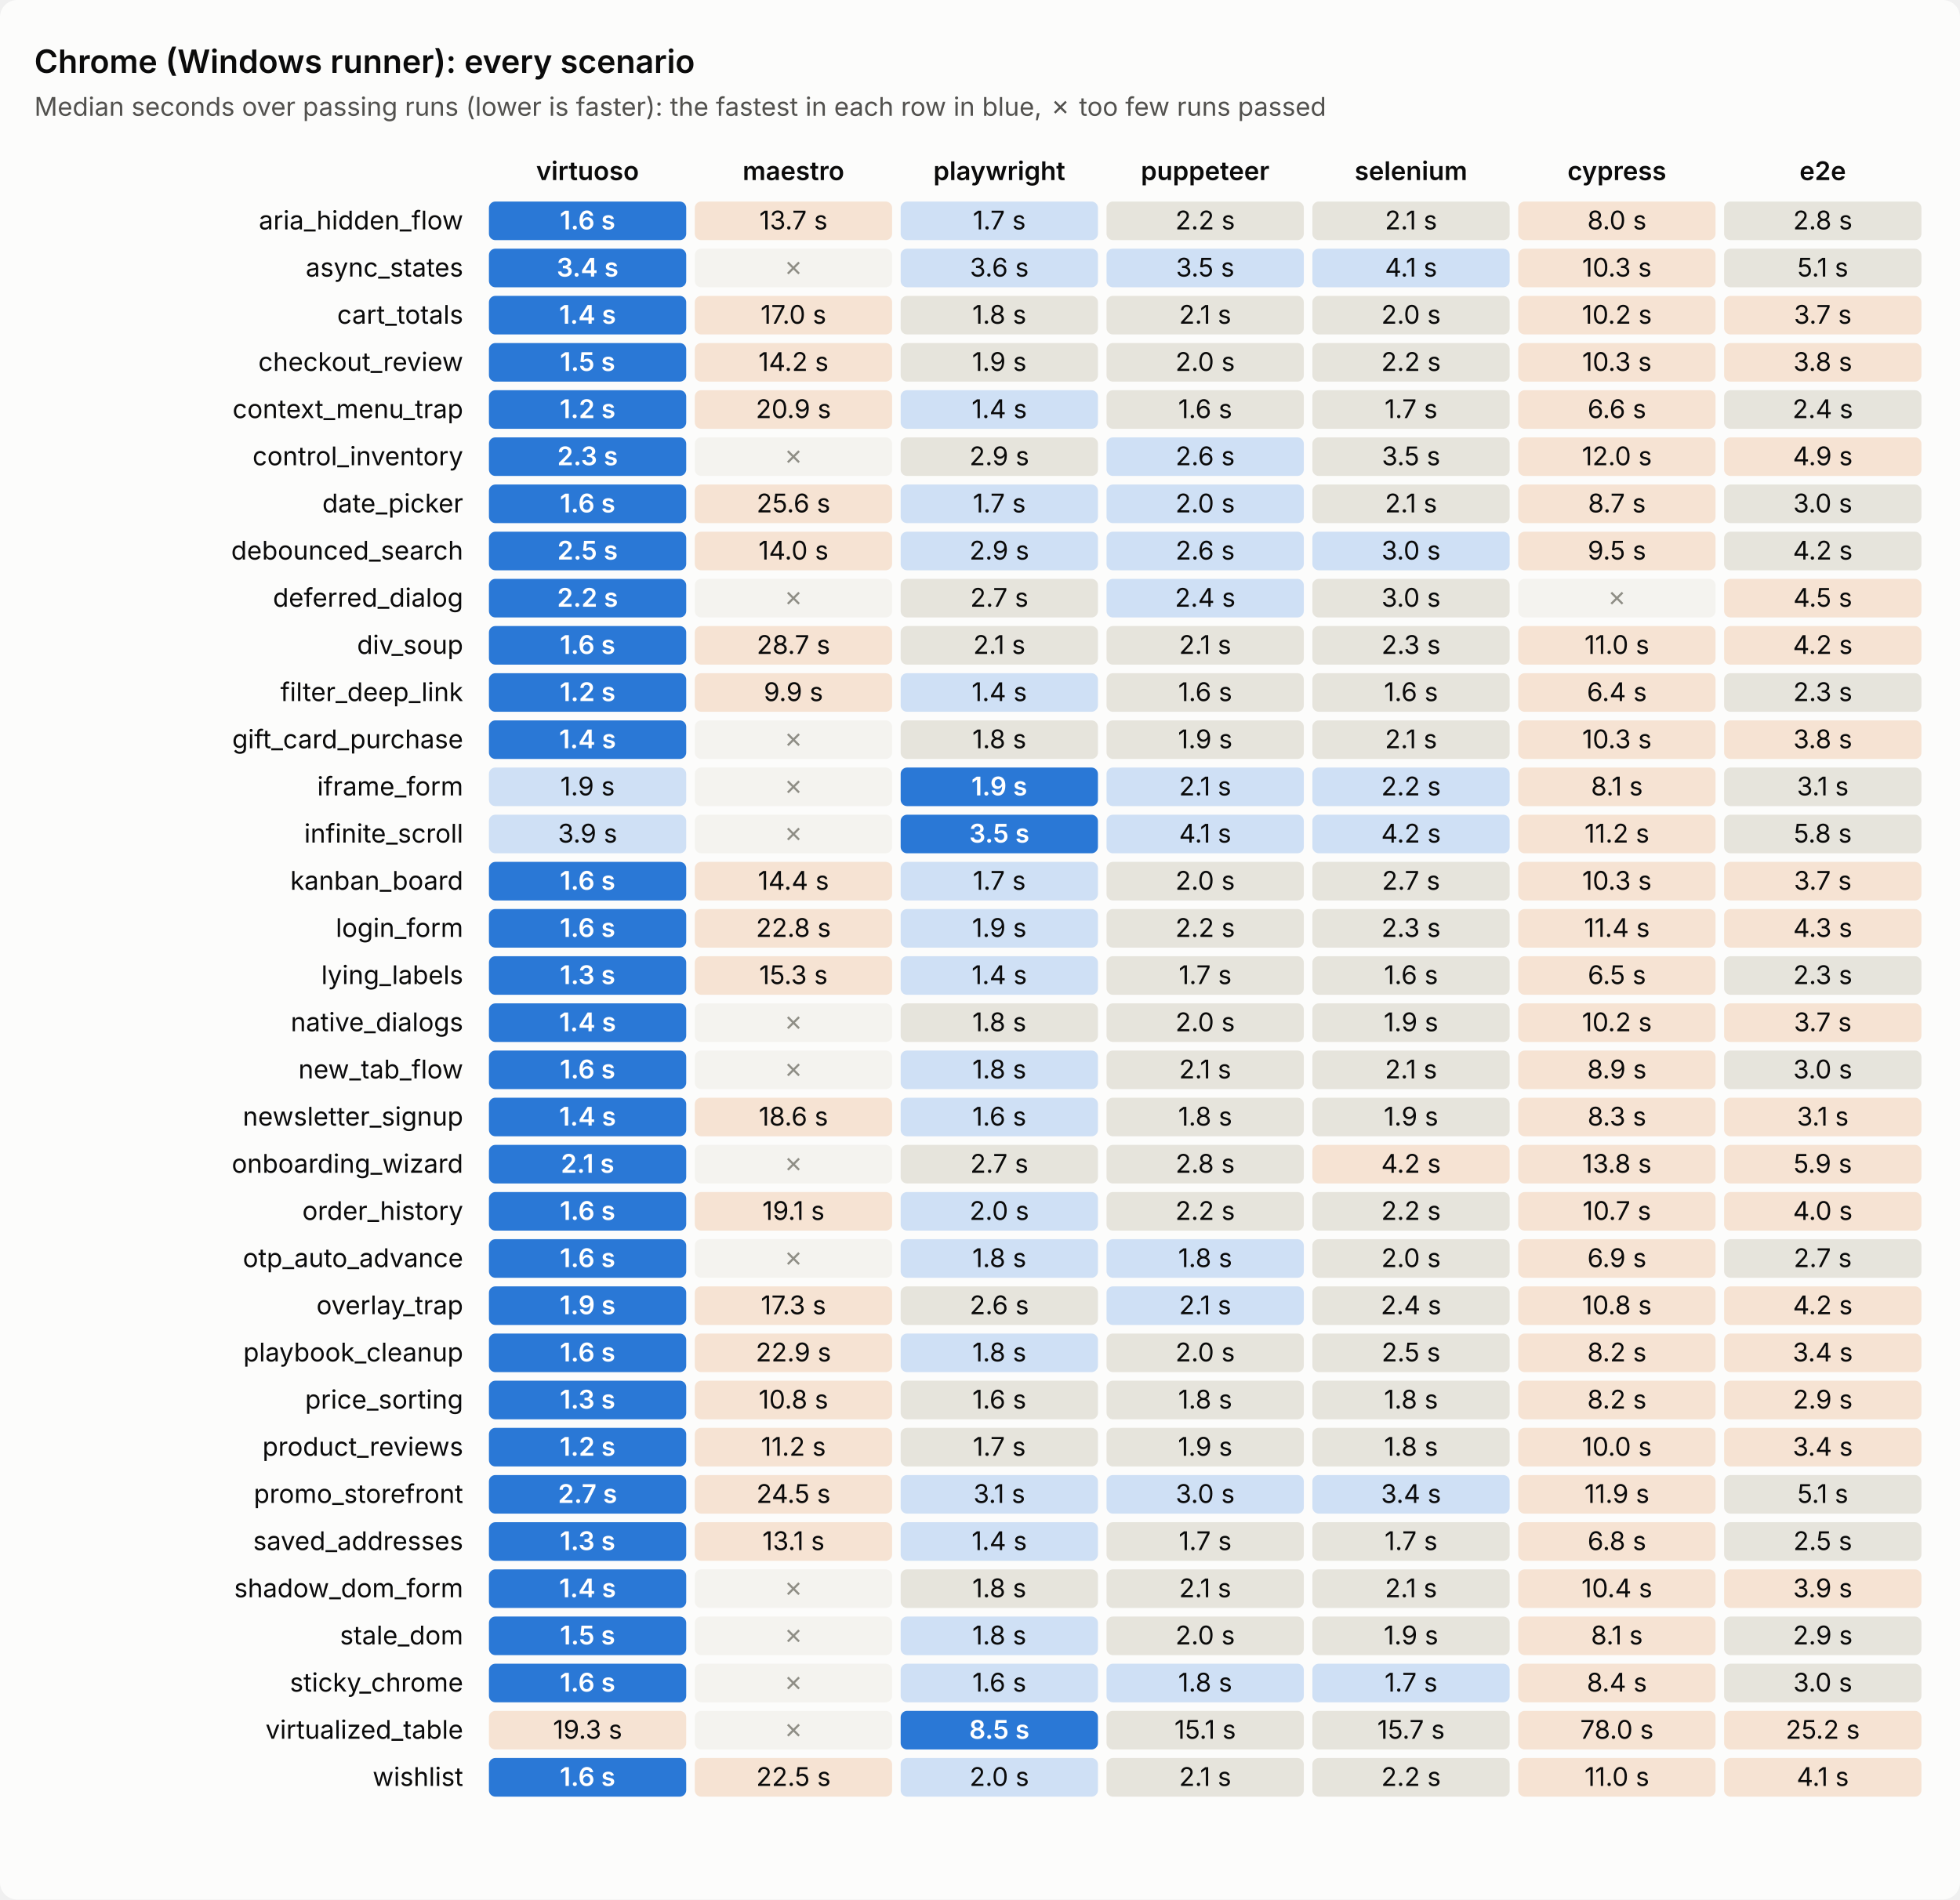
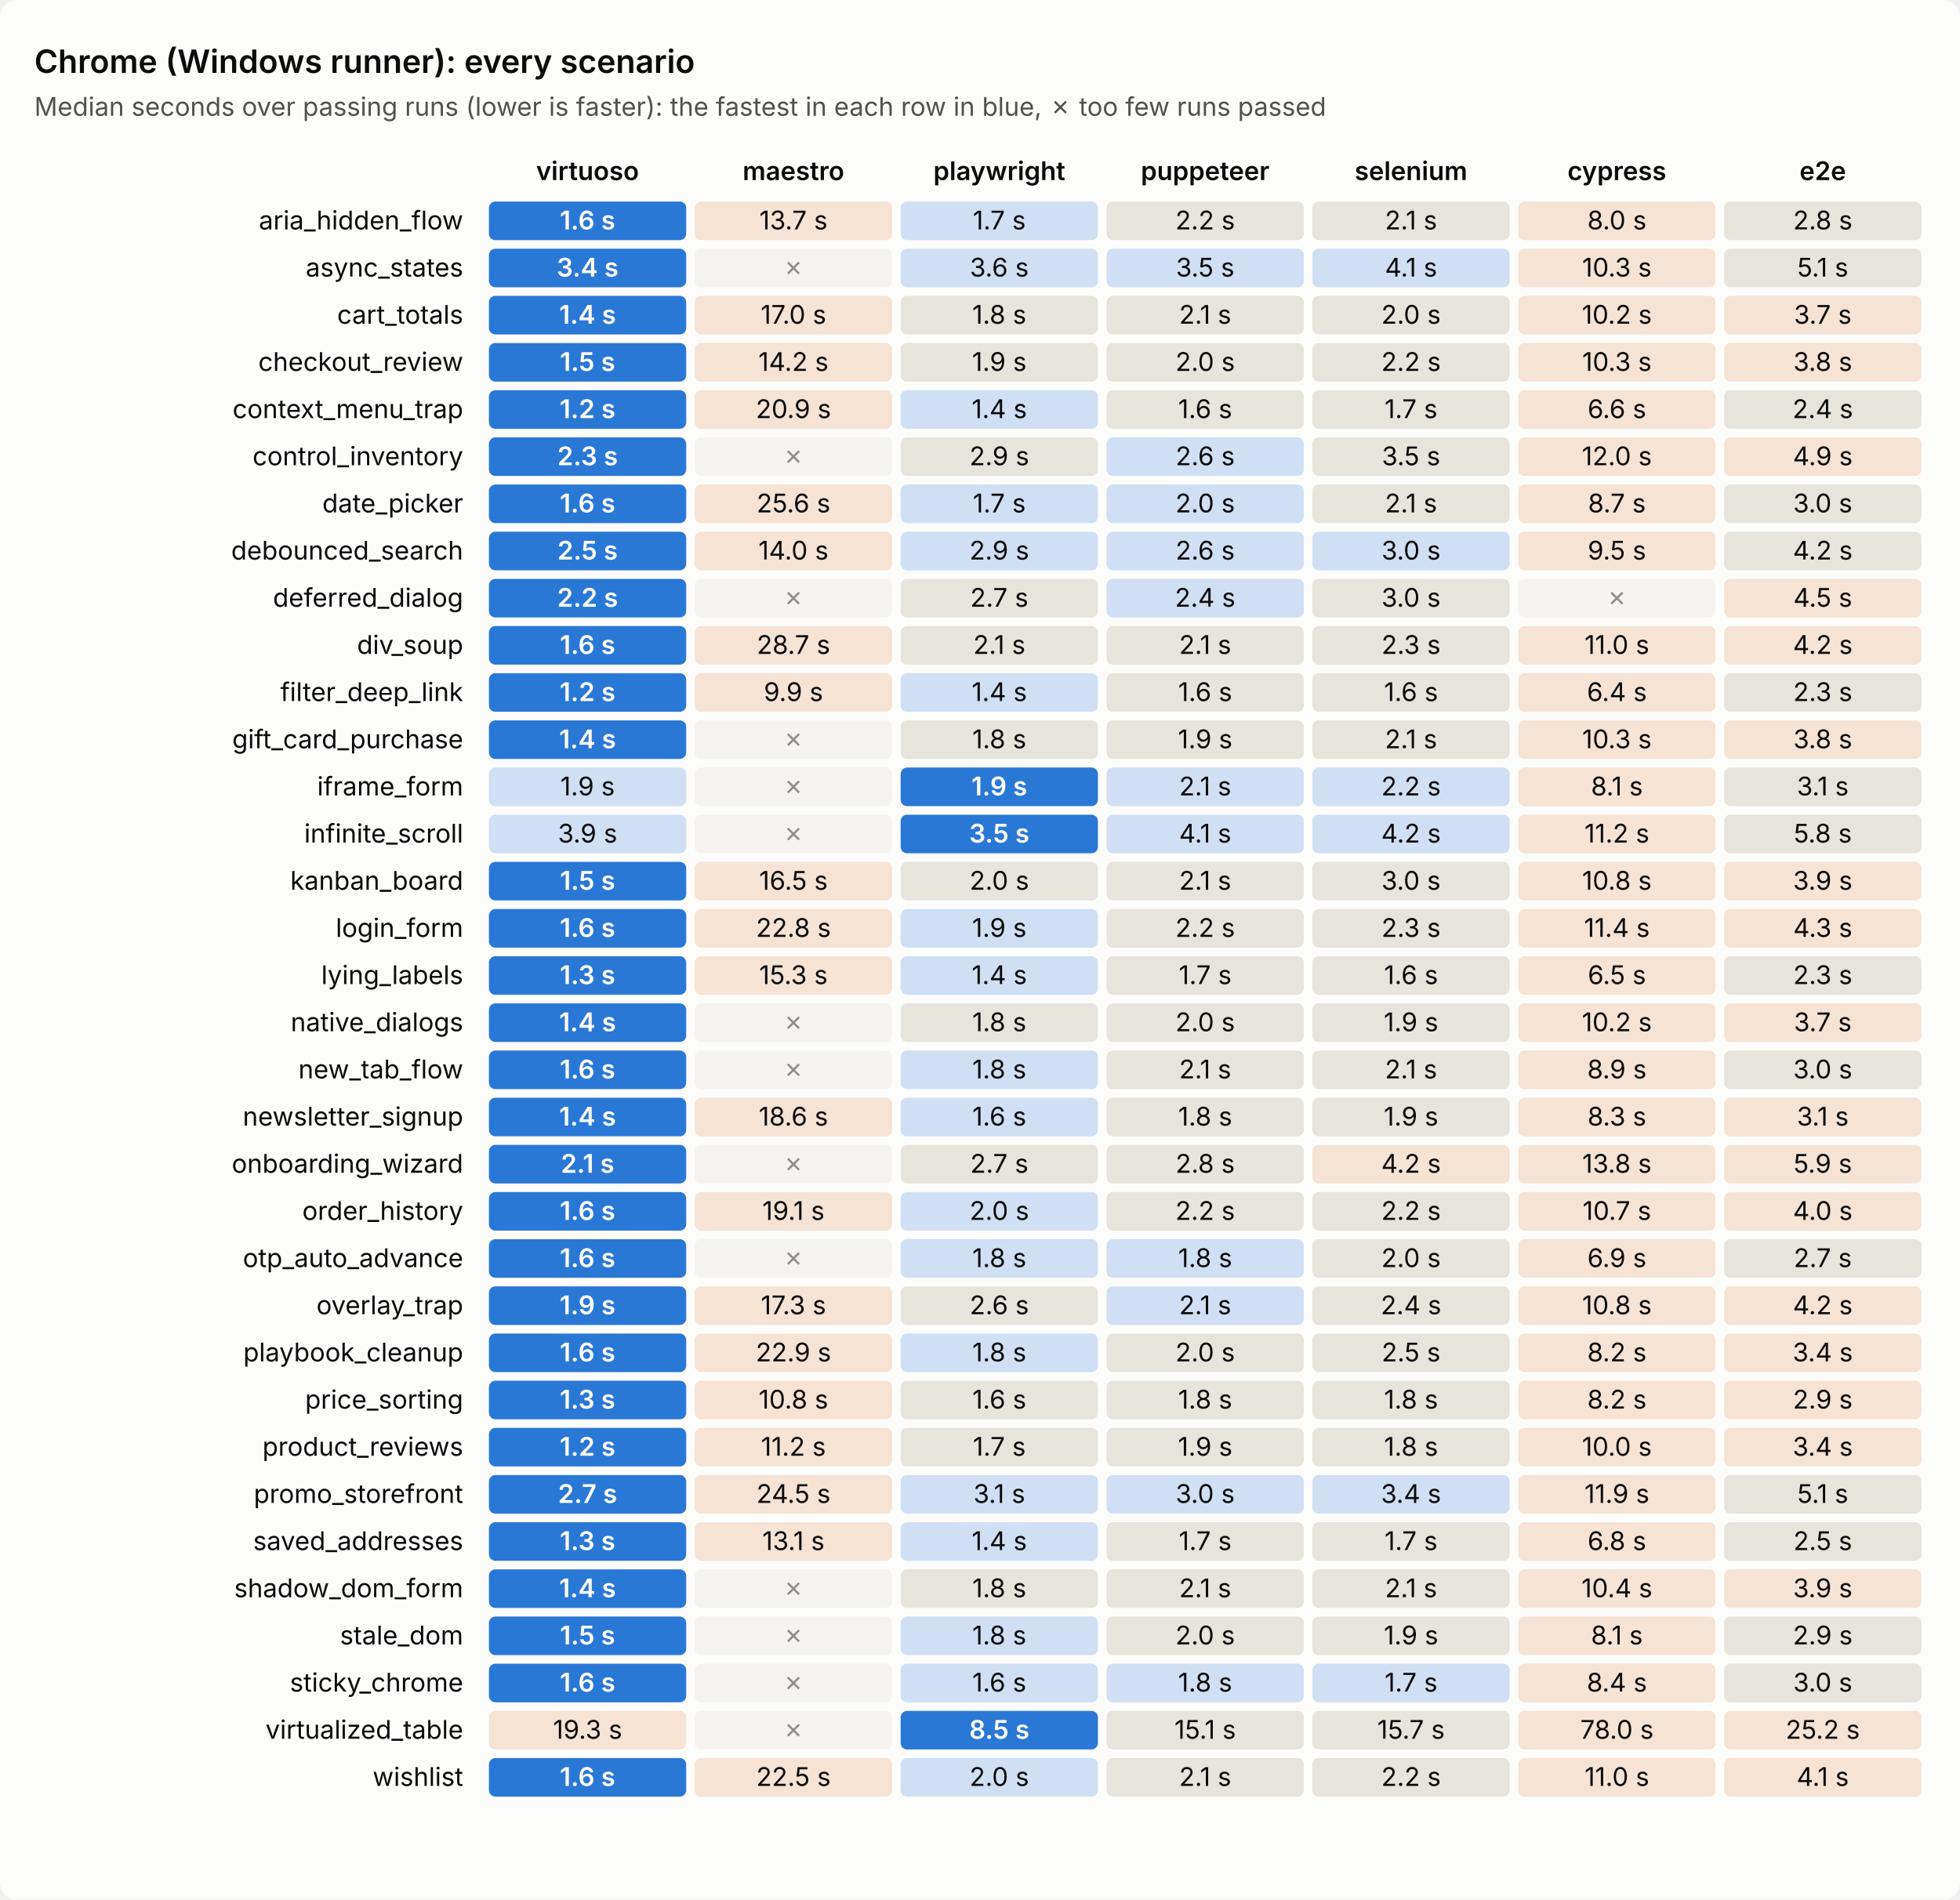
<svg xmlns="http://www.w3.org/2000/svg" viewBox="0 0 914 886" width="914" height="886" role="img" aria-label="Chrome (Windows runner): every scenario's time per tool">
  <style>text{font:12px system-ui,-apple-system,'Segoe UI',sans-serif;fill:#0b0b0b}.sub{fill:#52514e}.title{font-size:15px;font-weight:600}.head{font-weight:600}         .bg{fill:#fcfcfb}.cell{fill:#efeee9}.best{fill:#2a78d6}.best+text{fill:#fff;font-weight:600}.near{fill:#cfe0f5}.mid{fill:#e6e4dc}.far{fill:#f6e3d3}.fail{fill:#f4f3ef}.fail+text{fill:#8f8e86}         @media (prefers-color-scheme: dark){.bg{fill:#1a1a19}text{fill:#f0efec}.sub{fill:#c3c2b7}.cell{fill:#2a2a28}.best{fill:#3987e5}.near{fill:#24364d}.mid{fill:#33322f}.far{fill:#4a3527}.fail{fill:#222221}.fail+text{fill:#7a7970}}</style>
  <rect class="bg" width="914" height="886" rx="8" />
  <text class="title" x="16" y="34.0">Chrome (Windows runner): every scenario</text>
  <text class="sub" x="16" y="54.0">Median seconds over passing runs (lower is faster): the fastest in each row in blue, ✗ too few runs passed</text>
  <text class="head" x="274.0" y="84.0" text-anchor="middle">virtuoso</text>
  <text class="head" x="370.0" y="84.0" text-anchor="middle">maestro</text>
  <text class="head" x="466.0" y="84.0" text-anchor="middle">playwright</text>
  <text class="head" x="562.0" y="84.0" text-anchor="middle">puppeteer</text>
  <text class="head" x="658.0" y="84.0" text-anchor="middle">selenium</text>
  <text class="head" x="754.0" y="84.0" text-anchor="middle">cypress</text>
  <text class="head" x="850.0" y="84.0" text-anchor="middle">e2e</text>
  <text x="216.0" y="107.0" text-anchor="end">aria_hidden_flow</text>
  <rect class="cell best" x="228.0" y="94.0" width="92.0" height="18.0" rx="3" />
  <text x="274.0" y="107.0" text-anchor="middle">1.6 s</text>
  <rect class="cell far" x="324.0" y="94.0" width="92.0" height="18.0" rx="3" />
  <text x="370.0" y="107.0" text-anchor="middle">13.7 s</text>
  <rect class="cell near" x="420.0" y="94.0" width="92.0" height="18.0" rx="3" />
  <text x="466.0" y="107.0" text-anchor="middle">1.7 s</text>
  <rect class="cell mid" x="516.0" y="94.0" width="92.0" height="18.0" rx="3" />
  <text x="562.0" y="107.0" text-anchor="middle">2.2 s</text>
  <rect class="cell mid" x="612.0" y="94.0" width="92.0" height="18.0" rx="3" />
  <text x="658.0" y="107.0" text-anchor="middle">2.1 s</text>
  <rect class="cell far" x="708.0" y="94.0" width="92.0" height="18.0" rx="3" />
  <text x="754.0" y="107.0" text-anchor="middle">8.0 s</text>
  <rect class="cell mid" x="804.0" y="94.0" width="92.0" height="18.0" rx="3" />
  <text x="850.0" y="107.0" text-anchor="middle">2.8 s</text>
  <text x="216.0" y="129.0" text-anchor="end">async_states</text>
  <rect class="cell best" x="228.0" y="116.0" width="92.0" height="18.0" rx="3" />
  <text x="274.0" y="129.0" text-anchor="middle">3.4 s</text>
  <rect class="cell fail" x="324.0" y="116.0" width="92.0" height="18.0" rx="3" />
  <text x="370.0" y="129.0" text-anchor="middle">✗</text>
  <rect class="cell near" x="420.0" y="116.0" width="92.0" height="18.0" rx="3" />
  <text x="466.0" y="129.0" text-anchor="middle">3.6 s</text>
  <rect class="cell near" x="516.0" y="116.0" width="92.0" height="18.0" rx="3" />
  <text x="562.0" y="129.0" text-anchor="middle">3.5 s</text>
  <rect class="cell near" x="612.0" y="116.0" width="92.0" height="18.0" rx="3" />
  <text x="658.0" y="129.0" text-anchor="middle">4.1 s</text>
  <rect class="cell far" x="708.0" y="116.0" width="92.0" height="18.0" rx="3" />
  <text x="754.0" y="129.0" text-anchor="middle">10.3 s</text>
  <rect class="cell mid" x="804.0" y="116.0" width="92.0" height="18.0" rx="3" />
  <text x="850.0" y="129.0" text-anchor="middle">5.1 s</text>
  <text x="216.0" y="151.0" text-anchor="end">cart_totals</text>
  <rect class="cell best" x="228.0" y="138.0" width="92.0" height="18.0" rx="3" />
  <text x="274.0" y="151.0" text-anchor="middle">1.4 s</text>
  <rect class="cell far" x="324.0" y="138.0" width="92.0" height="18.0" rx="3" />
  <text x="370.0" y="151.0" text-anchor="middle">17.0 s</text>
  <rect class="cell mid" x="420.0" y="138.0" width="92.0" height="18.0" rx="3" />
  <text x="466.0" y="151.0" text-anchor="middle">1.8 s</text>
  <rect class="cell mid" x="516.0" y="138.0" width="92.0" height="18.0" rx="3" />
  <text x="562.0" y="151.0" text-anchor="middle">2.1 s</text>
  <rect class="cell mid" x="612.0" y="138.0" width="92.0" height="18.0" rx="3" />
  <text x="658.0" y="151.0" text-anchor="middle">2.0 s</text>
  <rect class="cell far" x="708.0" y="138.0" width="92.0" height="18.0" rx="3" />
  <text x="754.0" y="151.0" text-anchor="middle">10.2 s</text>
  <rect class="cell far" x="804.0" y="138.0" width="92.0" height="18.0" rx="3" />
  <text x="850.0" y="151.0" text-anchor="middle">3.7 s</text>
  <text x="216.0" y="173.0" text-anchor="end">checkout_review</text>
  <rect class="cell best" x="228.0" y="160.0" width="92.0" height="18.0" rx="3" />
  <text x="274.0" y="173.0" text-anchor="middle">1.5 s</text>
  <rect class="cell far" x="324.0" y="160.0" width="92.0" height="18.0" rx="3" />
  <text x="370.0" y="173.0" text-anchor="middle">14.2 s</text>
  <rect class="cell mid" x="420.0" y="160.0" width="92.0" height="18.0" rx="3" />
  <text x="466.0" y="173.0" text-anchor="middle">1.9 s</text>
  <rect class="cell mid" x="516.0" y="160.0" width="92.0" height="18.0" rx="3" />
  <text x="562.0" y="173.0" text-anchor="middle">2.0 s</text>
  <rect class="cell mid" x="612.0" y="160.0" width="92.0" height="18.0" rx="3" />
  <text x="658.0" y="173.0" text-anchor="middle">2.2 s</text>
  <rect class="cell far" x="708.0" y="160.0" width="92.0" height="18.0" rx="3" />
  <text x="754.0" y="173.0" text-anchor="middle">10.3 s</text>
  <rect class="cell far" x="804.0" y="160.0" width="92.0" height="18.0" rx="3" />
  <text x="850.0" y="173.0" text-anchor="middle">3.8 s</text>
  <text x="216.0" y="195.0" text-anchor="end">context_menu_trap</text>
  <rect class="cell best" x="228.0" y="182.0" width="92.0" height="18.0" rx="3" />
  <text x="274.0" y="195.0" text-anchor="middle">1.2 s</text>
  <rect class="cell far" x="324.0" y="182.0" width="92.0" height="18.0" rx="3" />
  <text x="370.0" y="195.0" text-anchor="middle">20.9 s</text>
  <rect class="cell near" x="420.0" y="182.0" width="92.0" height="18.0" rx="3" />
  <text x="466.0" y="195.0" text-anchor="middle">1.4 s</text>
  <rect class="cell mid" x="516.0" y="182.0" width="92.0" height="18.0" rx="3" />
  <text x="562.0" y="195.0" text-anchor="middle">1.6 s</text>
  <rect class="cell mid" x="612.0" y="182.0" width="92.0" height="18.0" rx="3" />
  <text x="658.0" y="195.0" text-anchor="middle">1.7 s</text>
  <rect class="cell far" x="708.0" y="182.0" width="92.0" height="18.0" rx="3" />
  <text x="754.0" y="195.0" text-anchor="middle">6.6 s</text>
  <rect class="cell mid" x="804.0" y="182.0" width="92.0" height="18.0" rx="3" />
  <text x="850.0" y="195.0" text-anchor="middle">2.4 s</text>
  <text x="216.0" y="217.0" text-anchor="end">control_inventory</text>
  <rect class="cell best" x="228.0" y="204.0" width="92.0" height="18.0" rx="3" />
  <text x="274.0" y="217.0" text-anchor="middle">2.3 s</text>
  <rect class="cell fail" x="324.0" y="204.0" width="92.0" height="18.0" rx="3" />
  <text x="370.0" y="217.0" text-anchor="middle">✗</text>
  <rect class="cell mid" x="420.0" y="204.0" width="92.0" height="18.0" rx="3" />
  <text x="466.0" y="217.0" text-anchor="middle">2.9 s</text>
  <rect class="cell near" x="516.0" y="204.0" width="92.0" height="18.0" rx="3" />
  <text x="562.0" y="217.0" text-anchor="middle">2.6 s</text>
  <rect class="cell mid" x="612.0" y="204.0" width="92.0" height="18.0" rx="3" />
  <text x="658.0" y="217.0" text-anchor="middle">3.5 s</text>
  <rect class="cell far" x="708.0" y="204.0" width="92.0" height="18.0" rx="3" />
  <text x="754.0" y="217.0" text-anchor="middle">12.0 s</text>
  <rect class="cell far" x="804.0" y="204.0" width="92.0" height="18.0" rx="3" />
  <text x="850.0" y="217.0" text-anchor="middle">4.9 s</text>
  <text x="216.0" y="239.0" text-anchor="end">date_picker</text>
  <rect class="cell best" x="228.0" y="226.0" width="92.0" height="18.0" rx="3" />
  <text x="274.0" y="239.0" text-anchor="middle">1.6 s</text>
  <rect class="cell far" x="324.0" y="226.0" width="92.0" height="18.0" rx="3" />
  <text x="370.0" y="239.0" text-anchor="middle">25.6 s</text>
  <rect class="cell near" x="420.0" y="226.0" width="92.0" height="18.0" rx="3" />
  <text x="466.0" y="239.0" text-anchor="middle">1.7 s</text>
  <rect class="cell near" x="516.0" y="226.0" width="92.0" height="18.0" rx="3" />
  <text x="562.0" y="239.0" text-anchor="middle">2.0 s</text>
  <rect class="cell mid" x="612.0" y="226.0" width="92.0" height="18.0" rx="3" />
  <text x="658.0" y="239.0" text-anchor="middle">2.1 s</text>
  <rect class="cell far" x="708.0" y="226.0" width="92.0" height="18.0" rx="3" />
  <text x="754.0" y="239.0" text-anchor="middle">8.7 s</text>
  <rect class="cell mid" x="804.0" y="226.0" width="92.0" height="18.0" rx="3" />
  <text x="850.0" y="239.0" text-anchor="middle">3.0 s</text>
  <text x="216.0" y="261.0" text-anchor="end">debounced_search</text>
  <rect class="cell best" x="228.0" y="248.0" width="92.0" height="18.0" rx="3" />
  <text x="274.0" y="261.0" text-anchor="middle">2.5 s</text>
  <rect class="cell far" x="324.0" y="248.0" width="92.0" height="18.0" rx="3" />
  <text x="370.0" y="261.0" text-anchor="middle">14.0 s</text>
  <rect class="cell near" x="420.0" y="248.0" width="92.0" height="18.0" rx="3" />
  <text x="466.0" y="261.0" text-anchor="middle">2.9 s</text>
  <rect class="cell near" x="516.0" y="248.0" width="92.0" height="18.0" rx="3" />
  <text x="562.0" y="261.0" text-anchor="middle">2.6 s</text>
  <rect class="cell near" x="612.0" y="248.0" width="92.0" height="18.0" rx="3" />
  <text x="658.0" y="261.0" text-anchor="middle">3.0 s</text>
  <rect class="cell far" x="708.0" y="248.0" width="92.0" height="18.0" rx="3" />
  <text x="754.0" y="261.0" text-anchor="middle">9.5 s</text>
  <rect class="cell mid" x="804.0" y="248.0" width="92.0" height="18.0" rx="3" />
  <text x="850.0" y="261.0" text-anchor="middle">4.2 s</text>
  <text x="216.0" y="283.0" text-anchor="end">deferred_dialog</text>
  <rect class="cell best" x="228.0" y="270.0" width="92.0" height="18.0" rx="3" />
  <text x="274.0" y="283.0" text-anchor="middle">2.2 s</text>
  <rect class="cell fail" x="324.0" y="270.0" width="92.0" height="18.0" rx="3" />
  <text x="370.0" y="283.0" text-anchor="middle">✗</text>
  <rect class="cell mid" x="420.0" y="270.0" width="92.0" height="18.0" rx="3" />
  <text x="466.0" y="283.0" text-anchor="middle">2.7 s</text>
  <rect class="cell near" x="516.0" y="270.0" width="92.0" height="18.0" rx="3" />
  <text x="562.0" y="283.0" text-anchor="middle">2.4 s</text>
  <rect class="cell mid" x="612.0" y="270.0" width="92.0" height="18.0" rx="3" />
  <text x="658.0" y="283.0" text-anchor="middle">3.0 s</text>
  <rect class="cell fail" x="708.0" y="270.0" width="92.0" height="18.0" rx="3" />
  <text x="754.0" y="283.0" text-anchor="middle">✗</text>
  <rect class="cell far" x="804.0" y="270.0" width="92.0" height="18.0" rx="3" />
  <text x="850.0" y="283.0" text-anchor="middle">4.5 s</text>
  <text x="216.0" y="305.0" text-anchor="end">div_soup</text>
  <rect class="cell best" x="228.0" y="292.0" width="92.0" height="18.0" rx="3" />
  <text x="274.0" y="305.0" text-anchor="middle">1.6 s</text>
  <rect class="cell far" x="324.0" y="292.0" width="92.0" height="18.0" rx="3" />
  <text x="370.0" y="305.0" text-anchor="middle">28.7 s</text>
  <rect class="cell mid" x="420.0" y="292.0" width="92.0" height="18.0" rx="3" />
  <text x="466.0" y="305.0" text-anchor="middle">2.1 s</text>
  <rect class="cell mid" x="516.0" y="292.0" width="92.0" height="18.0" rx="3" />
  <text x="562.0" y="305.0" text-anchor="middle">2.1 s</text>
  <rect class="cell mid" x="612.0" y="292.0" width="92.0" height="18.0" rx="3" />
  <text x="658.0" y="305.0" text-anchor="middle">2.3 s</text>
  <rect class="cell far" x="708.0" y="292.0" width="92.0" height="18.0" rx="3" />
  <text x="754.0" y="305.0" text-anchor="middle">11.0 s</text>
  <rect class="cell far" x="804.0" y="292.0" width="92.0" height="18.0" rx="3" />
  <text x="850.0" y="305.0" text-anchor="middle">4.2 s</text>
  <text x="216.0" y="327.0" text-anchor="end">filter_deep_link</text>
  <rect class="cell best" x="228.0" y="314.0" width="92.0" height="18.0" rx="3" />
  <text x="274.0" y="327.0" text-anchor="middle">1.2 s</text>
  <rect class="cell far" x="324.0" y="314.0" width="92.0" height="18.0" rx="3" />
  <text x="370.0" y="327.0" text-anchor="middle">9.9 s</text>
  <rect class="cell near" x="420.0" y="314.0" width="92.0" height="18.0" rx="3" />
  <text x="466.0" y="327.0" text-anchor="middle">1.4 s</text>
  <rect class="cell mid" x="516.0" y="314.0" width="92.0" height="18.0" rx="3" />
  <text x="562.0" y="327.0" text-anchor="middle">1.6 s</text>
  <rect class="cell mid" x="612.0" y="314.0" width="92.0" height="18.0" rx="3" />
  <text x="658.0" y="327.0" text-anchor="middle">1.6 s</text>
  <rect class="cell far" x="708.0" y="314.0" width="92.0" height="18.0" rx="3" />
  <text x="754.0" y="327.0" text-anchor="middle">6.4 s</text>
  <rect class="cell mid" x="804.0" y="314.0" width="92.0" height="18.0" rx="3" />
  <text x="850.0" y="327.0" text-anchor="middle">2.3 s</text>
  <text x="216.0" y="349.0" text-anchor="end">gift_card_purchase</text>
  <rect class="cell best" x="228.0" y="336.0" width="92.0" height="18.0" rx="3" />
  <text x="274.0" y="349.0" text-anchor="middle">1.4 s</text>
  <rect class="cell fail" x="324.0" y="336.0" width="92.0" height="18.0" rx="3" />
  <text x="370.0" y="349.0" text-anchor="middle">✗</text>
  <rect class="cell mid" x="420.0" y="336.0" width="92.0" height="18.0" rx="3" />
  <text x="466.0" y="349.0" text-anchor="middle">1.8 s</text>
  <rect class="cell mid" x="516.0" y="336.0" width="92.0" height="18.0" rx="3" />
  <text x="562.0" y="349.0" text-anchor="middle">1.9 s</text>
  <rect class="cell mid" x="612.0" y="336.0" width="92.0" height="18.0" rx="3" />
  <text x="658.0" y="349.0" text-anchor="middle">2.1 s</text>
  <rect class="cell far" x="708.0" y="336.0" width="92.0" height="18.0" rx="3" />
  <text x="754.0" y="349.0" text-anchor="middle">10.3 s</text>
  <rect class="cell far" x="804.0" y="336.0" width="92.0" height="18.0" rx="3" />
  <text x="850.0" y="349.0" text-anchor="middle">3.8 s</text>
  <text x="216.0" y="371.0" text-anchor="end">iframe_form</text>
  <rect class="cell near" x="228.0" y="358.0" width="92.0" height="18.0" rx="3" />
  <text x="274.0" y="371.0" text-anchor="middle">1.9 s</text>
  <rect class="cell fail" x="324.0" y="358.0" width="92.0" height="18.0" rx="3" />
  <text x="370.0" y="371.0" text-anchor="middle">✗</text>
  <rect class="cell best" x="420.0" y="358.0" width="92.0" height="18.0" rx="3" />
  <text x="466.0" y="371.0" text-anchor="middle">1.9 s</text>
  <rect class="cell near" x="516.0" y="358.0" width="92.0" height="18.0" rx="3" />
  <text x="562.0" y="371.0" text-anchor="middle">2.1 s</text>
  <rect class="cell near" x="612.0" y="358.0" width="92.0" height="18.0" rx="3" />
  <text x="658.0" y="371.0" text-anchor="middle">2.2 s</text>
  <rect class="cell far" x="708.0" y="358.0" width="92.0" height="18.0" rx="3" />
  <text x="754.0" y="371.0" text-anchor="middle">8.1 s</text>
  <rect class="cell mid" x="804.0" y="358.0" width="92.0" height="18.0" rx="3" />
  <text x="850.0" y="371.0" text-anchor="middle">3.1 s</text>
  <text x="216.0" y="393.0" text-anchor="end">infinite_scroll</text>
  <rect class="cell near" x="228.0" y="380.0" width="92.0" height="18.0" rx="3" />
  <text x="274.0" y="393.0" text-anchor="middle">3.9 s</text>
  <rect class="cell fail" x="324.0" y="380.0" width="92.0" height="18.0" rx="3" />
  <text x="370.0" y="393.0" text-anchor="middle">✗</text>
  <rect class="cell best" x="420.0" y="380.0" width="92.0" height="18.0" rx="3" />
  <text x="466.0" y="393.0" text-anchor="middle">3.5 s</text>
  <rect class="cell near" x="516.0" y="380.0" width="92.0" height="18.0" rx="3" />
  <text x="562.0" y="393.0" text-anchor="middle">4.1 s</text>
  <rect class="cell near" x="612.0" y="380.0" width="92.0" height="18.0" rx="3" />
  <text x="658.0" y="393.0" text-anchor="middle">4.2 s</text>
  <rect class="cell far" x="708.0" y="380.0" width="92.0" height="18.0" rx="3" />
  <text x="754.0" y="393.0" text-anchor="middle">11.2 s</text>
  <rect class="cell mid" x="804.0" y="380.0" width="92.0" height="18.0" rx="3" />
  <text x="850.0" y="393.0" text-anchor="middle">5.8 s</text>
  <text x="216.0" y="415.0" text-anchor="end">kanban_board</text>
  <rect class="cell best" x="228.0" y="402.0" width="92.0" height="18.0" rx="3" />
-   <text x="274.0" y="415.0" text-anchor="middle">1.6 s</text>
+   <text x="274.0" y="415.0" text-anchor="middle">1.5 s</text>
  <rect class="cell far" x="324.0" y="402.0" width="92.0" height="18.0" rx="3" />
-   <text x="370.0" y="415.0" text-anchor="middle">14.4 s</text>
-   <rect class="cell near" x="420.0" y="402.0" width="92.0" height="18.0" rx="3" />
-   <text x="466.0" y="415.0" text-anchor="middle">1.7 s</text>
+   <text x="370.0" y="415.0" text-anchor="middle">16.5 s</text>
+   <rect class="cell mid" x="420.0" y="402.0" width="92.0" height="18.0" rx="3" />
+   <text x="466.0" y="415.0" text-anchor="middle">2.0 s</text>
  <rect class="cell mid" x="516.0" y="402.0" width="92.0" height="18.0" rx="3" />
-   <text x="562.0" y="415.0" text-anchor="middle">2.0 s</text>
+   <text x="562.0" y="415.0" text-anchor="middle">2.1 s</text>
  <rect class="cell mid" x="612.0" y="402.0" width="92.0" height="18.0" rx="3" />
-   <text x="658.0" y="415.0" text-anchor="middle">2.7 s</text>
+   <text x="658.0" y="415.0" text-anchor="middle">3.0 s</text>
  <rect class="cell far" x="708.0" y="402.0" width="92.0" height="18.0" rx="3" />
-   <text x="754.0" y="415.0" text-anchor="middle">10.3 s</text>
+   <text x="754.0" y="415.0" text-anchor="middle">10.8 s</text>
  <rect class="cell far" x="804.0" y="402.0" width="92.0" height="18.0" rx="3" />
-   <text x="850.0" y="415.0" text-anchor="middle">3.7 s</text>
+   <text x="850.0" y="415.0" text-anchor="middle">3.9 s</text>
  <text x="216.0" y="437.0" text-anchor="end">login_form</text>
  <rect class="cell best" x="228.0" y="424.0" width="92.0" height="18.0" rx="3" />
  <text x="274.0" y="437.0" text-anchor="middle">1.6 s</text>
  <rect class="cell far" x="324.0" y="424.0" width="92.0" height="18.0" rx="3" />
  <text x="370.0" y="437.0" text-anchor="middle">22.8 s</text>
  <rect class="cell near" x="420.0" y="424.0" width="92.0" height="18.0" rx="3" />
  <text x="466.0" y="437.0" text-anchor="middle">1.9 s</text>
  <rect class="cell mid" x="516.0" y="424.0" width="92.0" height="18.0" rx="3" />
  <text x="562.0" y="437.0" text-anchor="middle">2.2 s</text>
  <rect class="cell mid" x="612.0" y="424.0" width="92.0" height="18.0" rx="3" />
  <text x="658.0" y="437.0" text-anchor="middle">2.3 s</text>
  <rect class="cell far" x="708.0" y="424.0" width="92.0" height="18.0" rx="3" />
  <text x="754.0" y="437.0" text-anchor="middle">11.4 s</text>
  <rect class="cell far" x="804.0" y="424.0" width="92.0" height="18.0" rx="3" />
  <text x="850.0" y="437.0" text-anchor="middle">4.3 s</text>
  <text x="216.0" y="459.0" text-anchor="end">lying_labels</text>
  <rect class="cell best" x="228.0" y="446.0" width="92.0" height="18.0" rx="3" />
  <text x="274.0" y="459.0" text-anchor="middle">1.3 s</text>
  <rect class="cell far" x="324.0" y="446.0" width="92.0" height="18.0" rx="3" />
  <text x="370.0" y="459.0" text-anchor="middle">15.3 s</text>
  <rect class="cell near" x="420.0" y="446.0" width="92.0" height="18.0" rx="3" />
  <text x="466.0" y="459.0" text-anchor="middle">1.4 s</text>
  <rect class="cell mid" x="516.0" y="446.0" width="92.0" height="18.0" rx="3" />
  <text x="562.0" y="459.0" text-anchor="middle">1.7 s</text>
  <rect class="cell mid" x="612.0" y="446.0" width="92.0" height="18.0" rx="3" />
  <text x="658.0" y="459.0" text-anchor="middle">1.6 s</text>
  <rect class="cell far" x="708.0" y="446.0" width="92.0" height="18.0" rx="3" />
  <text x="754.0" y="459.0" text-anchor="middle">6.5 s</text>
  <rect class="cell mid" x="804.0" y="446.0" width="92.0" height="18.0" rx="3" />
  <text x="850.0" y="459.0" text-anchor="middle">2.3 s</text>
  <text x="216.0" y="481.0" text-anchor="end">native_dialogs</text>
  <rect class="cell best" x="228.0" y="468.0" width="92.0" height="18.0" rx="3" />
  <text x="274.0" y="481.0" text-anchor="middle">1.4 s</text>
  <rect class="cell fail" x="324.0" y="468.0" width="92.0" height="18.0" rx="3" />
  <text x="370.0" y="481.0" text-anchor="middle">✗</text>
  <rect class="cell mid" x="420.0" y="468.0" width="92.0" height="18.0" rx="3" />
  <text x="466.0" y="481.0" text-anchor="middle">1.8 s</text>
  <rect class="cell mid" x="516.0" y="468.0" width="92.0" height="18.0" rx="3" />
  <text x="562.0" y="481.0" text-anchor="middle">2.0 s</text>
  <rect class="cell mid" x="612.0" y="468.0" width="92.0" height="18.0" rx="3" />
  <text x="658.0" y="481.0" text-anchor="middle">1.9 s</text>
  <rect class="cell far" x="708.0" y="468.0" width="92.0" height="18.0" rx="3" />
  <text x="754.0" y="481.0" text-anchor="middle">10.2 s</text>
  <rect class="cell far" x="804.0" y="468.0" width="92.0" height="18.0" rx="3" />
  <text x="850.0" y="481.0" text-anchor="middle">3.7 s</text>
  <text x="216.0" y="503.0" text-anchor="end">new_tab_flow</text>
  <rect class="cell best" x="228.0" y="490.0" width="92.0" height="18.0" rx="3" />
  <text x="274.0" y="503.0" text-anchor="middle">1.6 s</text>
  <rect class="cell fail" x="324.0" y="490.0" width="92.0" height="18.0" rx="3" />
  <text x="370.0" y="503.0" text-anchor="middle">✗</text>
  <rect class="cell near" x="420.0" y="490.0" width="92.0" height="18.0" rx="3" />
  <text x="466.0" y="503.0" text-anchor="middle">1.8 s</text>
  <rect class="cell mid" x="516.0" y="490.0" width="92.0" height="18.0" rx="3" />
  <text x="562.0" y="503.0" text-anchor="middle">2.1 s</text>
  <rect class="cell mid" x="612.0" y="490.0" width="92.0" height="18.0" rx="3" />
  <text x="658.0" y="503.0" text-anchor="middle">2.1 s</text>
  <rect class="cell far" x="708.0" y="490.0" width="92.0" height="18.0" rx="3" />
  <text x="754.0" y="503.0" text-anchor="middle">8.9 s</text>
  <rect class="cell mid" x="804.0" y="490.0" width="92.0" height="18.0" rx="3" />
  <text x="850.0" y="503.0" text-anchor="middle">3.0 s</text>
  <text x="216.0" y="525.0" text-anchor="end">newsletter_signup</text>
  <rect class="cell best" x="228.0" y="512.0" width="92.0" height="18.0" rx="3" />
  <text x="274.0" y="525.0" text-anchor="middle">1.4 s</text>
  <rect class="cell far" x="324.0" y="512.0" width="92.0" height="18.0" rx="3" />
  <text x="370.0" y="525.0" text-anchor="middle">18.6 s</text>
  <rect class="cell near" x="420.0" y="512.0" width="92.0" height="18.0" rx="3" />
  <text x="466.0" y="525.0" text-anchor="middle">1.6 s</text>
  <rect class="cell mid" x="516.0" y="512.0" width="92.0" height="18.0" rx="3" />
  <text x="562.0" y="525.0" text-anchor="middle">1.8 s</text>
  <rect class="cell mid" x="612.0" y="512.0" width="92.0" height="18.0" rx="3" />
  <text x="658.0" y="525.0" text-anchor="middle">1.9 s</text>
  <rect class="cell far" x="708.0" y="512.0" width="92.0" height="18.0" rx="3" />
  <text x="754.0" y="525.0" text-anchor="middle">8.3 s</text>
  <rect class="cell far" x="804.0" y="512.0" width="92.0" height="18.0" rx="3" />
  <text x="850.0" y="525.0" text-anchor="middle">3.1 s</text>
  <text x="216.0" y="547.0" text-anchor="end">onboarding_wizard</text>
  <rect class="cell best" x="228.0" y="534.0" width="92.0" height="18.0" rx="3" />
  <text x="274.0" y="547.0" text-anchor="middle">2.1 s</text>
  <rect class="cell fail" x="324.0" y="534.0" width="92.0" height="18.0" rx="3" />
  <text x="370.0" y="547.0" text-anchor="middle">✗</text>
  <rect class="cell mid" x="420.0" y="534.0" width="92.0" height="18.0" rx="3" />
  <text x="466.0" y="547.0" text-anchor="middle">2.7 s</text>
  <rect class="cell mid" x="516.0" y="534.0" width="92.0" height="18.0" rx="3" />
  <text x="562.0" y="547.0" text-anchor="middle">2.8 s</text>
  <rect class="cell far" x="612.0" y="534.0" width="92.0" height="18.0" rx="3" />
  <text x="658.0" y="547.0" text-anchor="middle">4.2 s</text>
  <rect class="cell far" x="708.0" y="534.0" width="92.0" height="18.0" rx="3" />
  <text x="754.0" y="547.0" text-anchor="middle">13.8 s</text>
  <rect class="cell far" x="804.0" y="534.0" width="92.0" height="18.0" rx="3" />
  <text x="850.0" y="547.0" text-anchor="middle">5.9 s</text>
  <text x="216.0" y="569.0" text-anchor="end">order_history</text>
  <rect class="cell best" x="228.0" y="556.0" width="92.0" height="18.0" rx="3" />
  <text x="274.0" y="569.0" text-anchor="middle">1.6 s</text>
  <rect class="cell far" x="324.0" y="556.0" width="92.0" height="18.0" rx="3" />
  <text x="370.0" y="569.0" text-anchor="middle">19.1 s</text>
  <rect class="cell near" x="420.0" y="556.0" width="92.0" height="18.0" rx="3" />
  <text x="466.0" y="569.0" text-anchor="middle">2.0 s</text>
  <rect class="cell mid" x="516.0" y="556.0" width="92.0" height="18.0" rx="3" />
  <text x="562.0" y="569.0" text-anchor="middle">2.2 s</text>
  <rect class="cell mid" x="612.0" y="556.0" width="92.0" height="18.0" rx="3" />
  <text x="658.0" y="569.0" text-anchor="middle">2.2 s</text>
  <rect class="cell far" x="708.0" y="556.0" width="92.0" height="18.0" rx="3" />
  <text x="754.0" y="569.0" text-anchor="middle">10.7 s</text>
  <rect class="cell far" x="804.0" y="556.0" width="92.0" height="18.0" rx="3" />
  <text x="850.0" y="569.0" text-anchor="middle">4.0 s</text>
  <text x="216.0" y="591.0" text-anchor="end">otp_auto_advance</text>
  <rect class="cell best" x="228.0" y="578.0" width="92.0" height="18.0" rx="3" />
  <text x="274.0" y="591.0" text-anchor="middle">1.6 s</text>
  <rect class="cell fail" x="324.0" y="578.0" width="92.0" height="18.0" rx="3" />
  <text x="370.0" y="591.0" text-anchor="middle">✗</text>
  <rect class="cell near" x="420.0" y="578.0" width="92.0" height="18.0" rx="3" />
  <text x="466.0" y="591.0" text-anchor="middle">1.8 s</text>
  <rect class="cell near" x="516.0" y="578.0" width="92.0" height="18.0" rx="3" />
  <text x="562.0" y="591.0" text-anchor="middle">1.8 s</text>
  <rect class="cell mid" x="612.0" y="578.0" width="92.0" height="18.0" rx="3" />
  <text x="658.0" y="591.0" text-anchor="middle">2.0 s</text>
  <rect class="cell far" x="708.0" y="578.0" width="92.0" height="18.0" rx="3" />
  <text x="754.0" y="591.0" text-anchor="middle">6.9 s</text>
  <rect class="cell mid" x="804.0" y="578.0" width="92.0" height="18.0" rx="3" />
  <text x="850.0" y="591.0" text-anchor="middle">2.7 s</text>
  <text x="216.0" y="613.0" text-anchor="end">overlay_trap</text>
  <rect class="cell best" x="228.0" y="600.0" width="92.0" height="18.0" rx="3" />
  <text x="274.0" y="613.0" text-anchor="middle">1.9 s</text>
  <rect class="cell far" x="324.0" y="600.0" width="92.0" height="18.0" rx="3" />
  <text x="370.0" y="613.0" text-anchor="middle">17.3 s</text>
  <rect class="cell mid" x="420.0" y="600.0" width="92.0" height="18.0" rx="3" />
  <text x="466.0" y="613.0" text-anchor="middle">2.6 s</text>
  <rect class="cell near" x="516.0" y="600.0" width="92.0" height="18.0" rx="3" />
  <text x="562.0" y="613.0" text-anchor="middle">2.1 s</text>
  <rect class="cell mid" x="612.0" y="600.0" width="92.0" height="18.0" rx="3" />
  <text x="658.0" y="613.0" text-anchor="middle">2.4 s</text>
  <rect class="cell far" x="708.0" y="600.0" width="92.0" height="18.0" rx="3" />
  <text x="754.0" y="613.0" text-anchor="middle">10.8 s</text>
  <rect class="cell far" x="804.0" y="600.0" width="92.0" height="18.0" rx="3" />
  <text x="850.0" y="613.0" text-anchor="middle">4.2 s</text>
  <text x="216.0" y="635.0" text-anchor="end">playbook_cleanup</text>
  <rect class="cell best" x="228.0" y="622.0" width="92.0" height="18.0" rx="3" />
  <text x="274.0" y="635.0" text-anchor="middle">1.6 s</text>
  <rect class="cell far" x="324.0" y="622.0" width="92.0" height="18.0" rx="3" />
  <text x="370.0" y="635.0" text-anchor="middle">22.9 s</text>
  <rect class="cell near" x="420.0" y="622.0" width="92.0" height="18.0" rx="3" />
  <text x="466.0" y="635.0" text-anchor="middle">1.8 s</text>
  <rect class="cell mid" x="516.0" y="622.0" width="92.0" height="18.0" rx="3" />
  <text x="562.0" y="635.0" text-anchor="middle">2.0 s</text>
  <rect class="cell mid" x="612.0" y="622.0" width="92.0" height="18.0" rx="3" />
  <text x="658.0" y="635.0" text-anchor="middle">2.5 s</text>
  <rect class="cell far" x="708.0" y="622.0" width="92.0" height="18.0" rx="3" />
  <text x="754.0" y="635.0" text-anchor="middle">8.2 s</text>
  <rect class="cell far" x="804.0" y="622.0" width="92.0" height="18.0" rx="3" />
  <text x="850.0" y="635.0" text-anchor="middle">3.4 s</text>
  <text x="216.0" y="657.0" text-anchor="end">price_sorting</text>
  <rect class="cell best" x="228.0" y="644.0" width="92.0" height="18.0" rx="3" />
  <text x="274.0" y="657.0" text-anchor="middle">1.3 s</text>
  <rect class="cell far" x="324.0" y="644.0" width="92.0" height="18.0" rx="3" />
  <text x="370.0" y="657.0" text-anchor="middle">10.8 s</text>
  <rect class="cell mid" x="420.0" y="644.0" width="92.0" height="18.0" rx="3" />
  <text x="466.0" y="657.0" text-anchor="middle">1.6 s</text>
  <rect class="cell mid" x="516.0" y="644.0" width="92.0" height="18.0" rx="3" />
  <text x="562.0" y="657.0" text-anchor="middle">1.8 s</text>
  <rect class="cell mid" x="612.0" y="644.0" width="92.0" height="18.0" rx="3" />
  <text x="658.0" y="657.0" text-anchor="middle">1.8 s</text>
  <rect class="cell far" x="708.0" y="644.0" width="92.0" height="18.0" rx="3" />
  <text x="754.0" y="657.0" text-anchor="middle">8.2 s</text>
  <rect class="cell far" x="804.0" y="644.0" width="92.0" height="18.0" rx="3" />
  <text x="850.0" y="657.0" text-anchor="middle">2.9 s</text>
  <text x="216.0" y="679.0" text-anchor="end">product_reviews</text>
  <rect class="cell best" x="228.0" y="666.0" width="92.0" height="18.0" rx="3" />
  <text x="274.0" y="679.0" text-anchor="middle">1.2 s</text>
  <rect class="cell far" x="324.0" y="666.0" width="92.0" height="18.0" rx="3" />
  <text x="370.0" y="679.0" text-anchor="middle">11.2 s</text>
  <rect class="cell mid" x="420.0" y="666.0" width="92.0" height="18.0" rx="3" />
  <text x="466.0" y="679.0" text-anchor="middle">1.7 s</text>
  <rect class="cell mid" x="516.0" y="666.0" width="92.0" height="18.0" rx="3" />
  <text x="562.0" y="679.0" text-anchor="middle">1.9 s</text>
  <rect class="cell mid" x="612.0" y="666.0" width="92.0" height="18.0" rx="3" />
  <text x="658.0" y="679.0" text-anchor="middle">1.8 s</text>
  <rect class="cell far" x="708.0" y="666.0" width="92.0" height="18.0" rx="3" />
  <text x="754.0" y="679.0" text-anchor="middle">10.0 s</text>
  <rect class="cell far" x="804.0" y="666.0" width="92.0" height="18.0" rx="3" />
  <text x="850.0" y="679.0" text-anchor="middle">3.4 s</text>
  <text x="216.0" y="701.0" text-anchor="end">promo_storefront</text>
  <rect class="cell best" x="228.0" y="688.0" width="92.0" height="18.0" rx="3" />
  <text x="274.0" y="701.0" text-anchor="middle">2.7 s</text>
  <rect class="cell far" x="324.0" y="688.0" width="92.0" height="18.0" rx="3" />
  <text x="370.0" y="701.0" text-anchor="middle">24.5 s</text>
  <rect class="cell near" x="420.0" y="688.0" width="92.0" height="18.0" rx="3" />
  <text x="466.0" y="701.0" text-anchor="middle">3.1 s</text>
  <rect class="cell near" x="516.0" y="688.0" width="92.0" height="18.0" rx="3" />
  <text x="562.0" y="701.0" text-anchor="middle">3.0 s</text>
  <rect class="cell near" x="612.0" y="688.0" width="92.0" height="18.0" rx="3" />
  <text x="658.0" y="701.0" text-anchor="middle">3.4 s</text>
  <rect class="cell far" x="708.0" y="688.0" width="92.0" height="18.0" rx="3" />
  <text x="754.0" y="701.0" text-anchor="middle">11.9 s</text>
  <rect class="cell mid" x="804.0" y="688.0" width="92.0" height="18.0" rx="3" />
  <text x="850.0" y="701.0" text-anchor="middle">5.1 s</text>
  <text x="216.0" y="723.0" text-anchor="end">saved_addresses</text>
  <rect class="cell best" x="228.0" y="710.0" width="92.0" height="18.0" rx="3" />
  <text x="274.0" y="723.0" text-anchor="middle">1.3 s</text>
  <rect class="cell far" x="324.0" y="710.0" width="92.0" height="18.0" rx="3" />
  <text x="370.0" y="723.0" text-anchor="middle">13.1 s</text>
  <rect class="cell near" x="420.0" y="710.0" width="92.0" height="18.0" rx="3" />
  <text x="466.0" y="723.0" text-anchor="middle">1.4 s</text>
  <rect class="cell mid" x="516.0" y="710.0" width="92.0" height="18.0" rx="3" />
  <text x="562.0" y="723.0" text-anchor="middle">1.7 s</text>
  <rect class="cell mid" x="612.0" y="710.0" width="92.0" height="18.0" rx="3" />
  <text x="658.0" y="723.0" text-anchor="middle">1.7 s</text>
  <rect class="cell far" x="708.0" y="710.0" width="92.0" height="18.0" rx="3" />
  <text x="754.0" y="723.0" text-anchor="middle">6.8 s</text>
  <rect class="cell mid" x="804.0" y="710.0" width="92.0" height="18.0" rx="3" />
  <text x="850.0" y="723.0" text-anchor="middle">2.5 s</text>
  <text x="216.0" y="745.0" text-anchor="end">shadow_dom_form</text>
  <rect class="cell best" x="228.0" y="732.0" width="92.0" height="18.0" rx="3" />
  <text x="274.0" y="745.0" text-anchor="middle">1.4 s</text>
  <rect class="cell fail" x="324.0" y="732.0" width="92.0" height="18.0" rx="3" />
  <text x="370.0" y="745.0" text-anchor="middle">✗</text>
  <rect class="cell mid" x="420.0" y="732.0" width="92.0" height="18.0" rx="3" />
  <text x="466.0" y="745.0" text-anchor="middle">1.8 s</text>
  <rect class="cell mid" x="516.0" y="732.0" width="92.0" height="18.0" rx="3" />
  <text x="562.0" y="745.0" text-anchor="middle">2.1 s</text>
  <rect class="cell mid" x="612.0" y="732.0" width="92.0" height="18.0" rx="3" />
  <text x="658.0" y="745.0" text-anchor="middle">2.1 s</text>
  <rect class="cell far" x="708.0" y="732.0" width="92.0" height="18.0" rx="3" />
  <text x="754.0" y="745.0" text-anchor="middle">10.4 s</text>
  <rect class="cell far" x="804.0" y="732.0" width="92.0" height="18.0" rx="3" />
  <text x="850.0" y="745.0" text-anchor="middle">3.9 s</text>
  <text x="216.0" y="767.0" text-anchor="end">stale_dom</text>
  <rect class="cell best" x="228.0" y="754.0" width="92.0" height="18.0" rx="3" />
  <text x="274.0" y="767.0" text-anchor="middle">1.5 s</text>
  <rect class="cell fail" x="324.0" y="754.0" width="92.0" height="18.0" rx="3" />
  <text x="370.0" y="767.0" text-anchor="middle">✗</text>
  <rect class="cell near" x="420.0" y="754.0" width="92.0" height="18.0" rx="3" />
  <text x="466.0" y="767.0" text-anchor="middle">1.8 s</text>
  <rect class="cell mid" x="516.0" y="754.0" width="92.0" height="18.0" rx="3" />
  <text x="562.0" y="767.0" text-anchor="middle">2.0 s</text>
  <rect class="cell mid" x="612.0" y="754.0" width="92.0" height="18.0" rx="3" />
  <text x="658.0" y="767.0" text-anchor="middle">1.9 s</text>
  <rect class="cell far" x="708.0" y="754.0" width="92.0" height="18.0" rx="3" />
  <text x="754.0" y="767.0" text-anchor="middle">8.1 s</text>
  <rect class="cell mid" x="804.0" y="754.0" width="92.0" height="18.0" rx="3" />
  <text x="850.0" y="767.0" text-anchor="middle">2.9 s</text>
  <text x="216.0" y="789.0" text-anchor="end">sticky_chrome</text>
  <rect class="cell best" x="228.0" y="776.0" width="92.0" height="18.0" rx="3" />
  <text x="274.0" y="789.0" text-anchor="middle">1.6 s</text>
  <rect class="cell fail" x="324.0" y="776.0" width="92.0" height="18.0" rx="3" />
  <text x="370.0" y="789.0" text-anchor="middle">✗</text>
  <rect class="cell near" x="420.0" y="776.0" width="92.0" height="18.0" rx="3" />
  <text x="466.0" y="789.0" text-anchor="middle">1.6 s</text>
  <rect class="cell near" x="516.0" y="776.0" width="92.0" height="18.0" rx="3" />
  <text x="562.0" y="789.0" text-anchor="middle">1.8 s</text>
  <rect class="cell near" x="612.0" y="776.0" width="92.0" height="18.0" rx="3" />
  <text x="658.0" y="789.0" text-anchor="middle">1.7 s</text>
  <rect class="cell far" x="708.0" y="776.0" width="92.0" height="18.0" rx="3" />
  <text x="754.0" y="789.0" text-anchor="middle">8.4 s</text>
  <rect class="cell mid" x="804.0" y="776.0" width="92.0" height="18.0" rx="3" />
  <text x="850.0" y="789.0" text-anchor="middle">3.0 s</text>
  <text x="216.0" y="811.0" text-anchor="end">virtualized_table</text>
  <rect class="cell far" x="228.0" y="798.0" width="92.0" height="18.0" rx="3" />
  <text x="274.0" y="811.0" text-anchor="middle">19.3 s</text>
  <rect class="cell fail" x="324.0" y="798.0" width="92.0" height="18.0" rx="3" />
  <text x="370.0" y="811.0" text-anchor="middle">✗</text>
  <rect class="cell best" x="420.0" y="798.0" width="92.0" height="18.0" rx="3" />
  <text x="466.0" y="811.0" text-anchor="middle">8.5 s</text>
  <rect class="cell mid" x="516.0" y="798.0" width="92.0" height="18.0" rx="3" />
  <text x="562.0" y="811.0" text-anchor="middle">15.1 s</text>
  <rect class="cell mid" x="612.0" y="798.0" width="92.0" height="18.0" rx="3" />
  <text x="658.0" y="811.0" text-anchor="middle">15.7 s</text>
  <rect class="cell far" x="708.0" y="798.0" width="92.0" height="18.0" rx="3" />
  <text x="754.0" y="811.0" text-anchor="middle">78.0 s</text>
  <rect class="cell far" x="804.0" y="798.0" width="92.0" height="18.0" rx="3" />
  <text x="850.0" y="811.0" text-anchor="middle">25.2 s</text>
  <text x="216.0" y="833.0" text-anchor="end">wishlist</text>
  <rect class="cell best" x="228.0" y="820.0" width="92.0" height="18.0" rx="3" />
  <text x="274.0" y="833.0" text-anchor="middle">1.6 s</text>
  <rect class="cell far" x="324.0" y="820.0" width="92.0" height="18.0" rx="3" />
  <text x="370.0" y="833.0" text-anchor="middle">22.5 s</text>
  <rect class="cell near" x="420.0" y="820.0" width="92.0" height="18.0" rx="3" />
  <text x="466.0" y="833.0" text-anchor="middle">2.0 s</text>
  <rect class="cell mid" x="516.0" y="820.0" width="92.0" height="18.0" rx="3" />
  <text x="562.0" y="833.0" text-anchor="middle">2.1 s</text>
  <rect class="cell mid" x="612.0" y="820.0" width="92.0" height="18.0" rx="3" />
  <text x="658.0" y="833.0" text-anchor="middle">2.2 s</text>
  <rect class="cell far" x="708.0" y="820.0" width="92.0" height="18.0" rx="3" />
  <text x="754.0" y="833.0" text-anchor="middle">11.0 s</text>
  <rect class="cell far" x="804.0" y="820.0" width="92.0" height="18.0" rx="3" />
  <text x="850.0" y="833.0" text-anchor="middle">4.1 s</text>
</svg>
